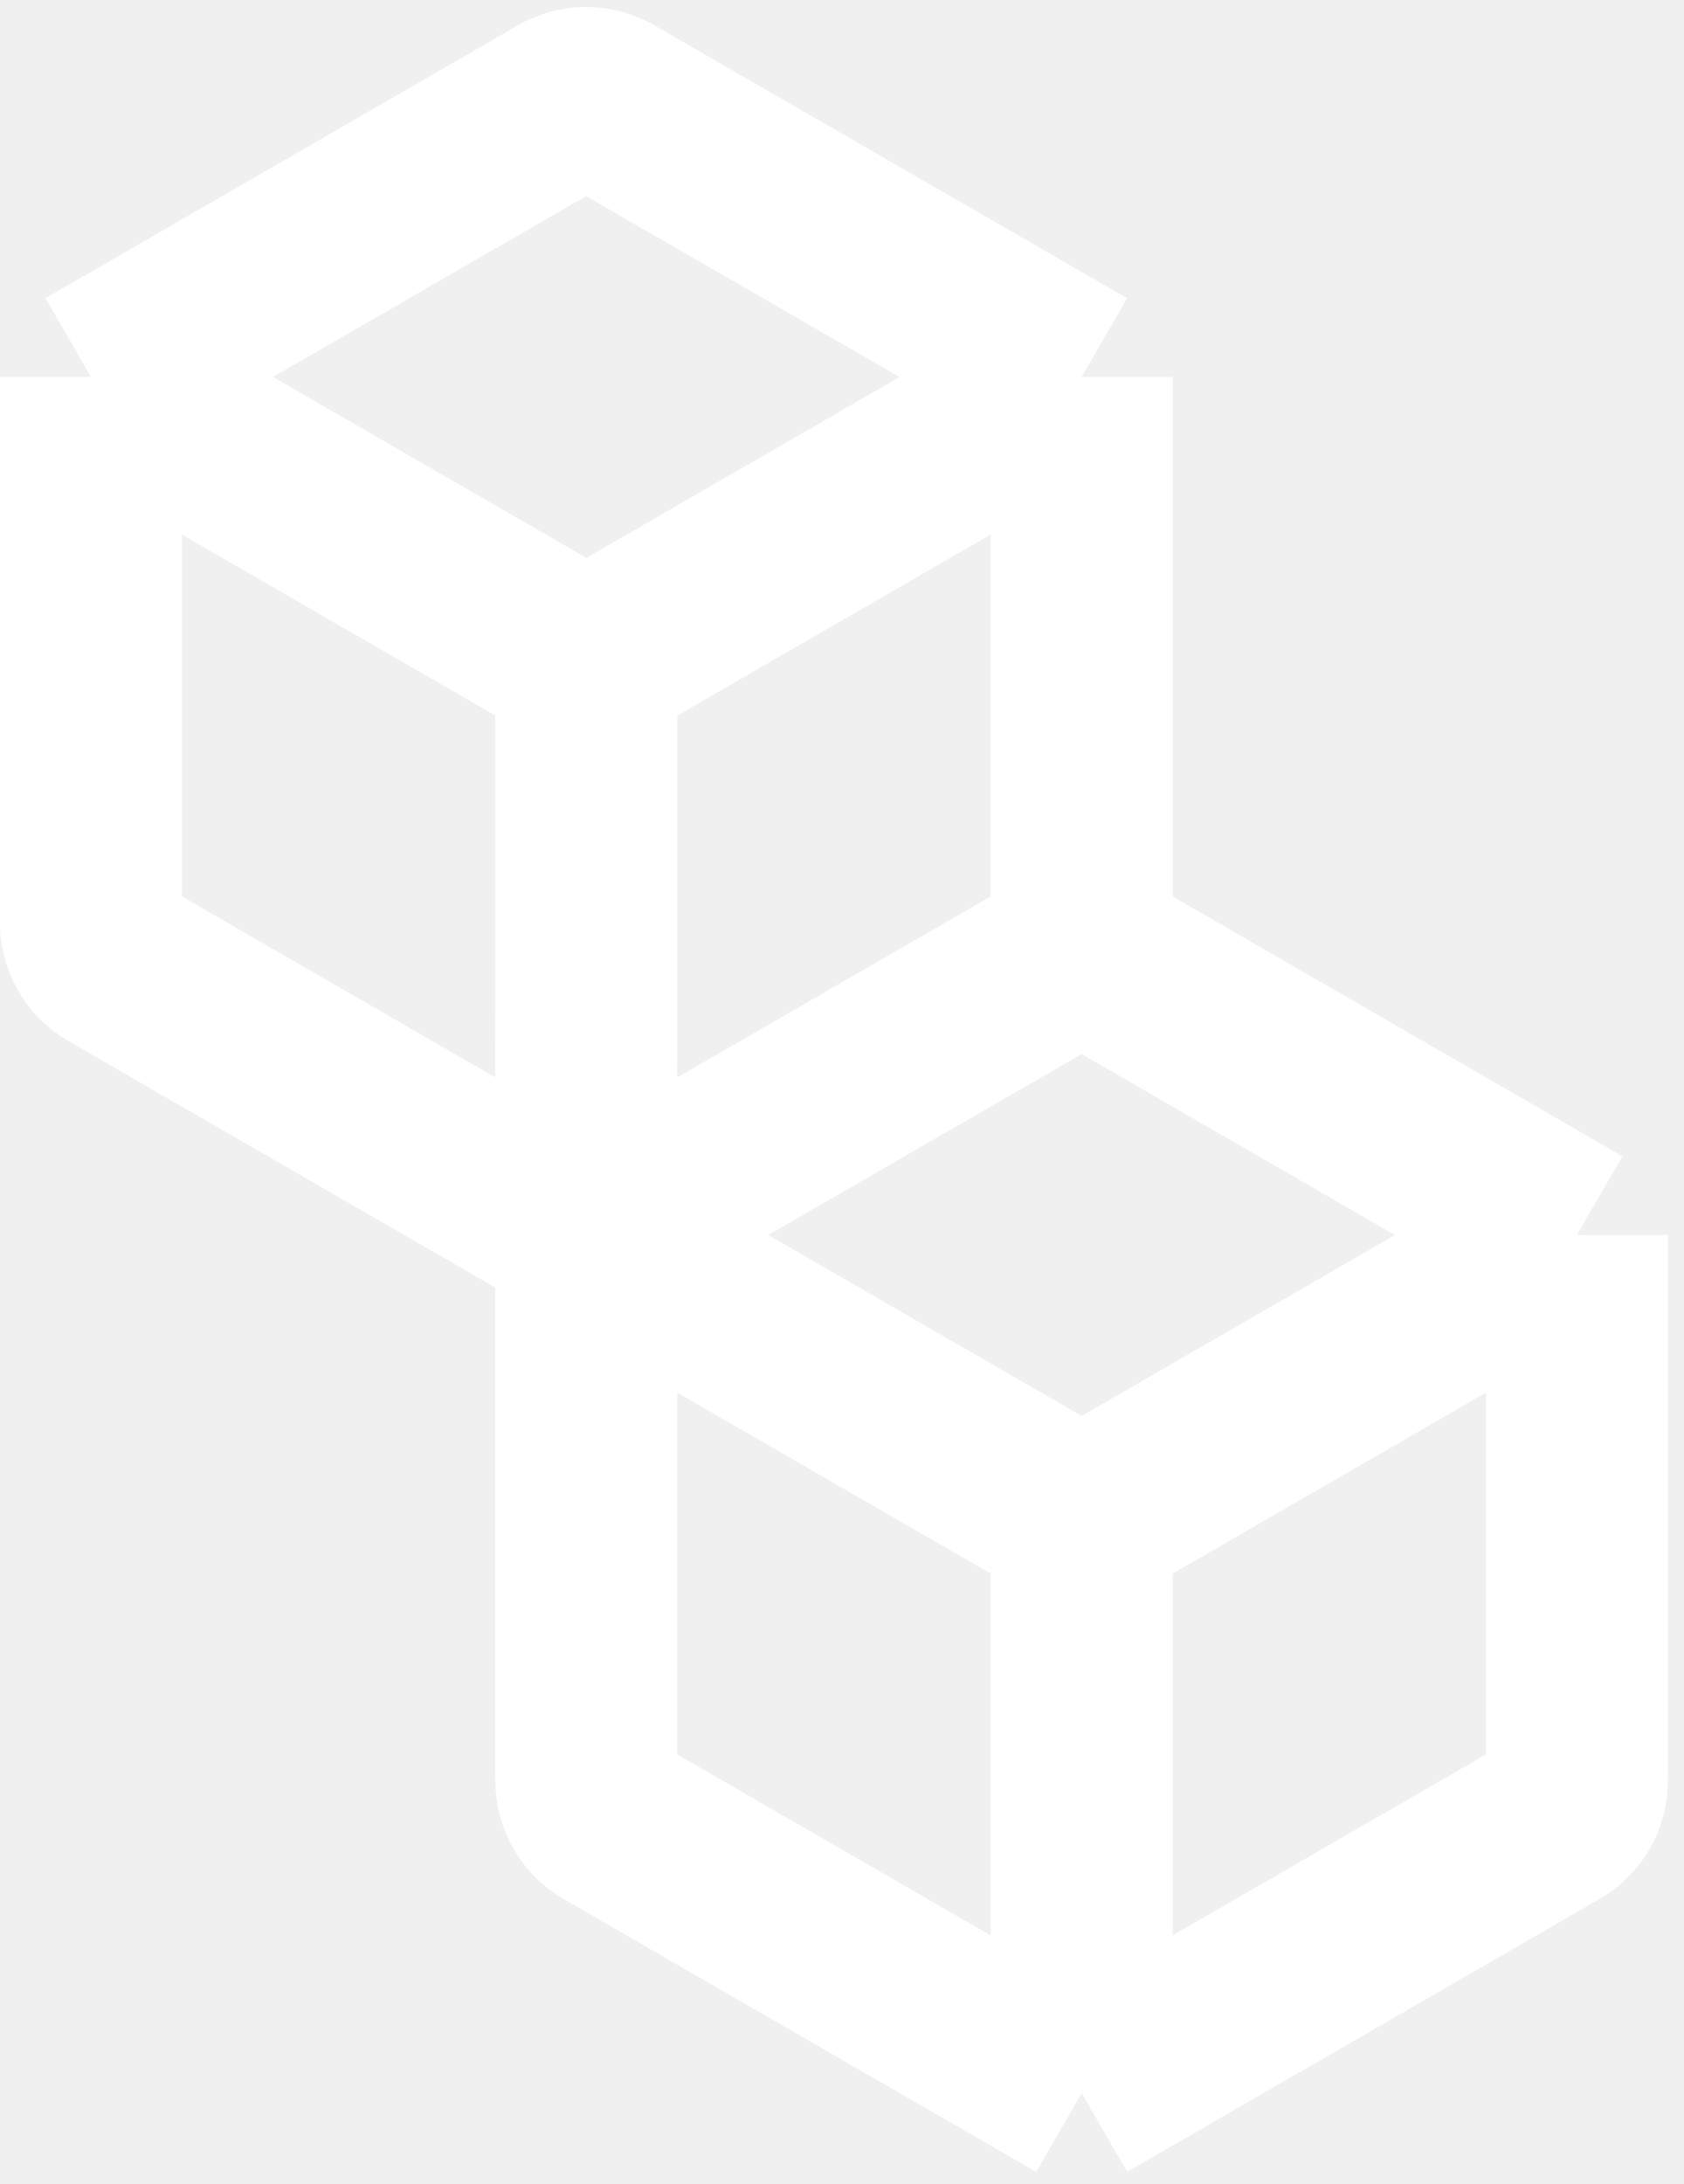
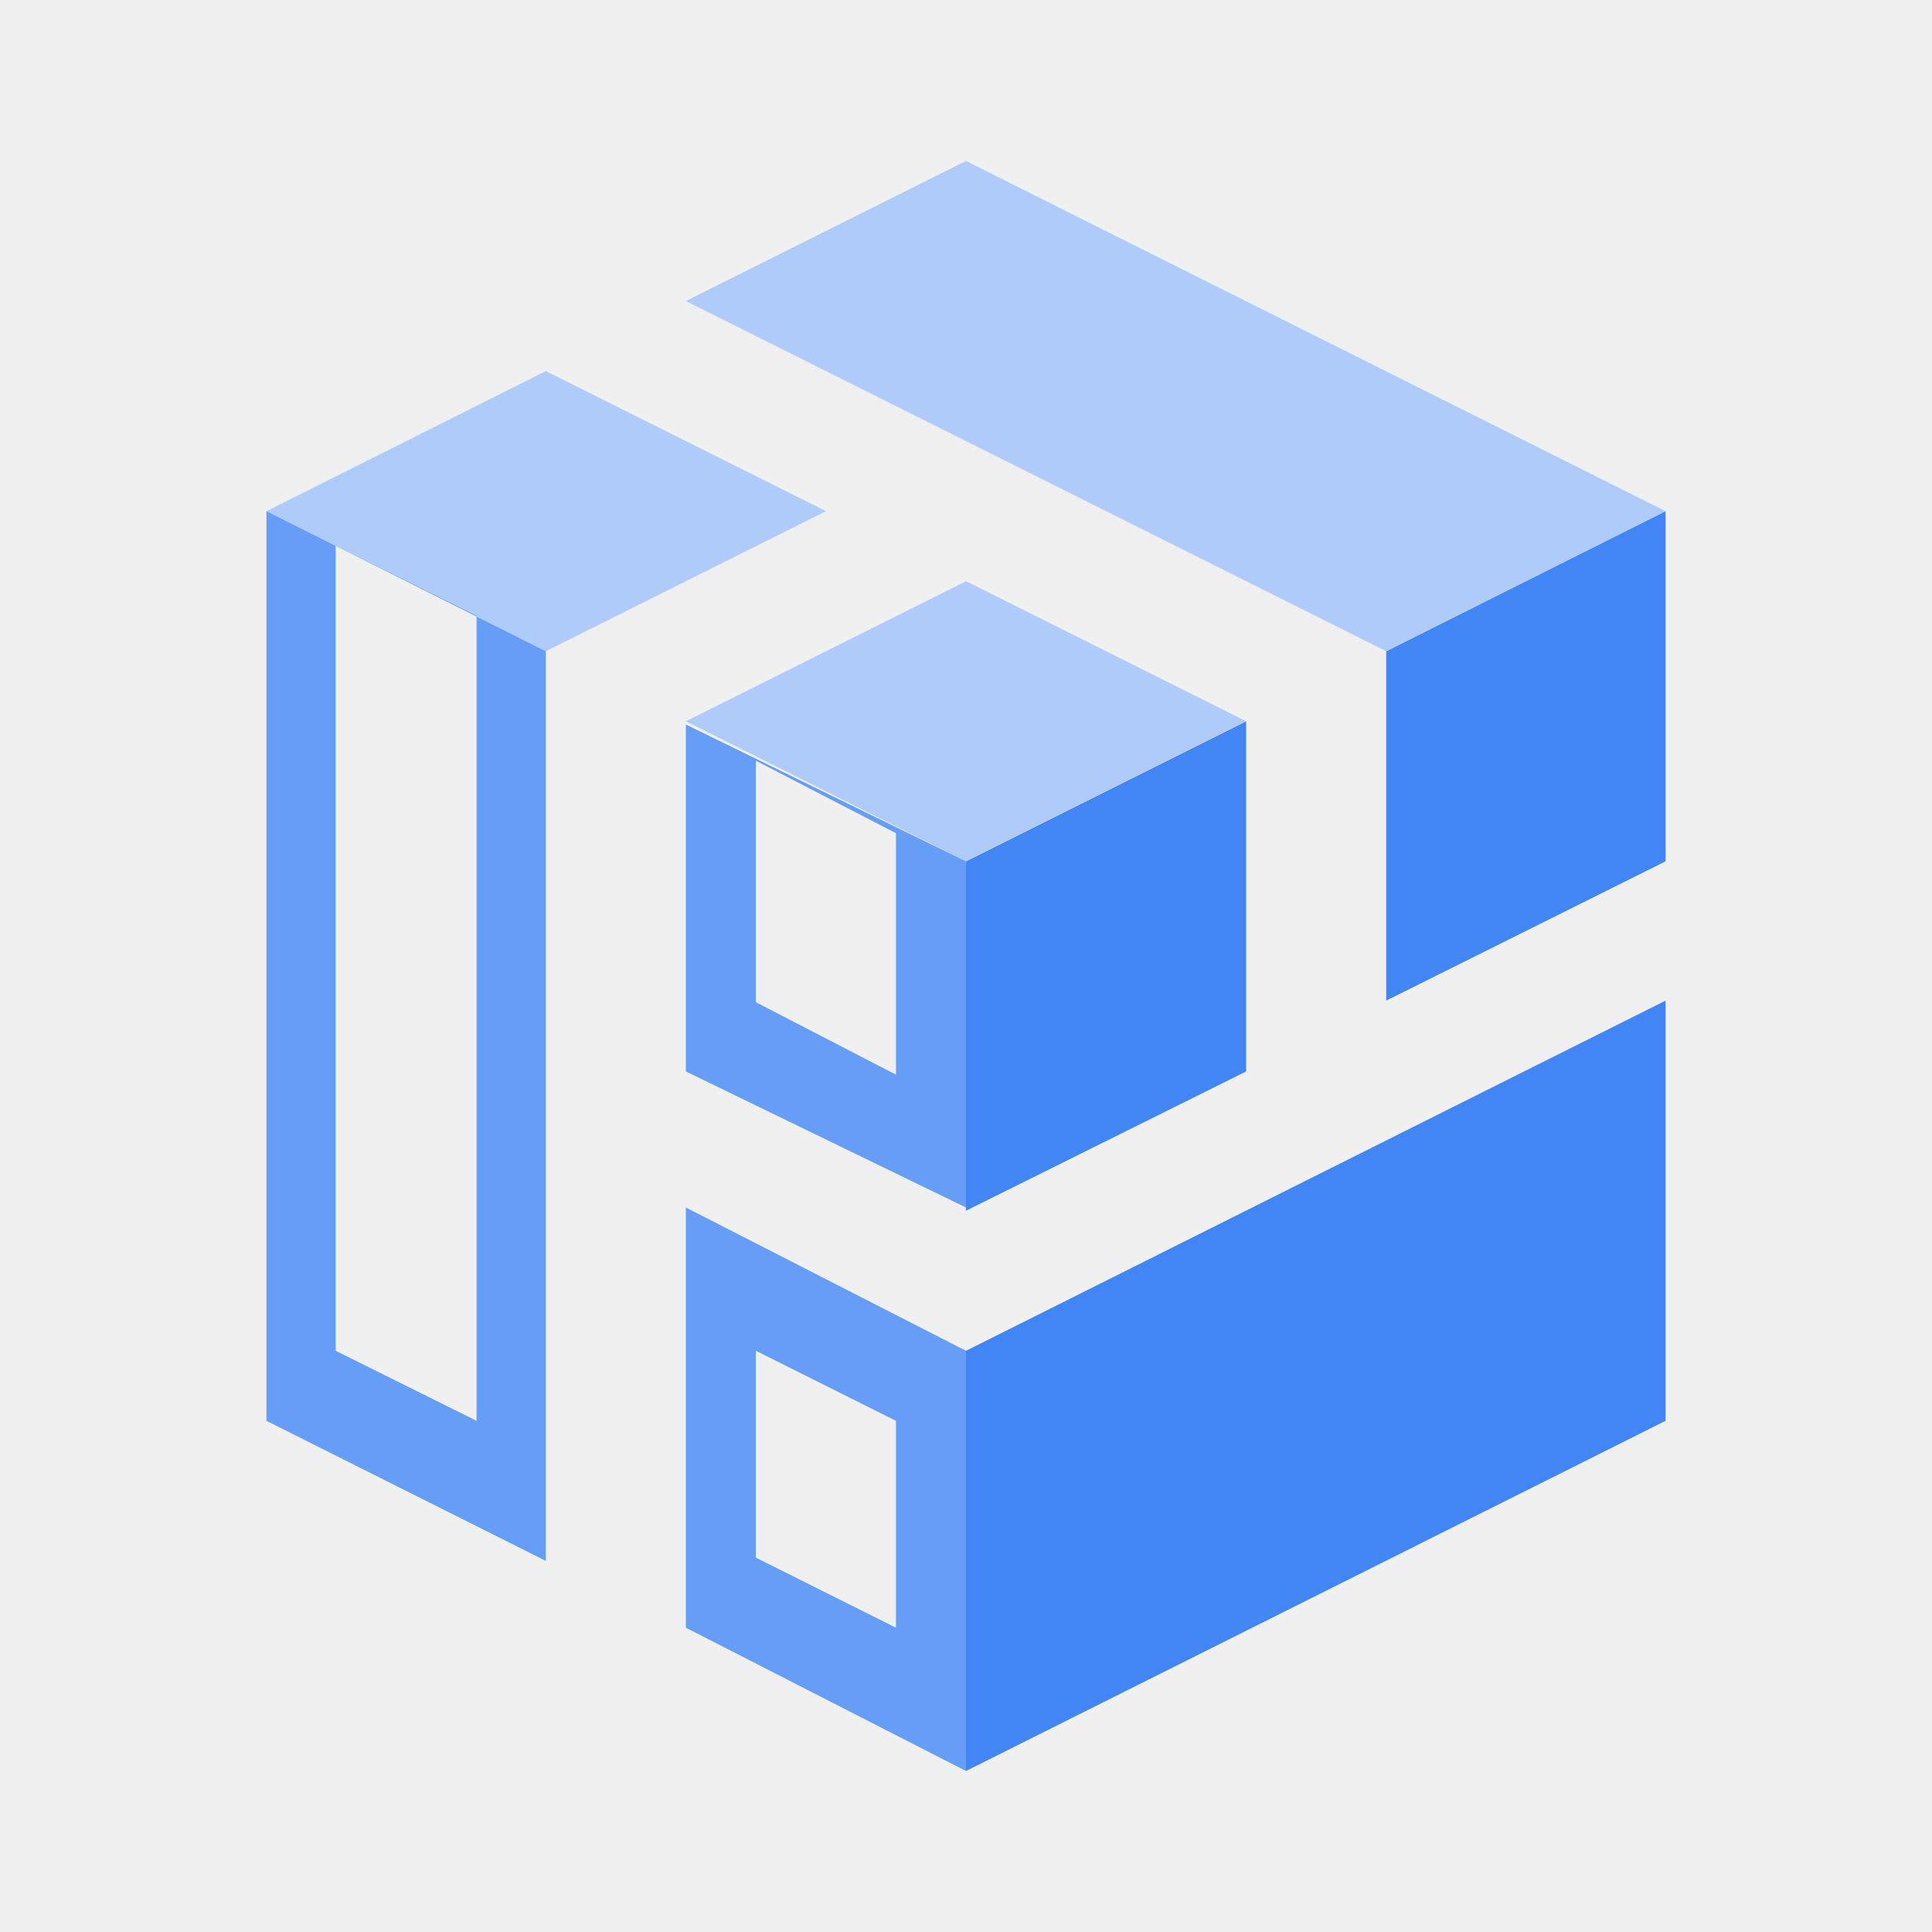
- <svg xmlns="http://www.w3.org/2000/svg" fill="none" height="48" viewBox="0 0 37 48" width="37">
-   <path d="m2 8.286v11.994c0 .357.191.687.5.866l10.388 5.998m-10.888-18.858 10.889 6.285m-10.889-6.285 10.384-5.997c.309-.179.691-.179 1-0l10.392 5.997m-10.888 18.858 10.888-6.287m-10.888 6.287.001-12.572m-.001 12.572v11.994c0 .357.191.687.5.866l10.389 5.997m-10.889-18.857 10.889 6.285m-10.888-18.858 10.887-6.285m0 0v12.571m0 0 10.888 6.287m-10.887 6.285 10.887-6.285m-10.887 6.285v12.571m10.887-18.857v11.994c0 .357-.191.687-.5.866l-10.387 5.997" stroke="#fff" stroke-linejoin="round" stroke-width="4" />
+ <svg xmlns="http://www.w3.org/2000/svg" width="800px" height="800px" viewBox="0 0 24 24">
+   <defs>
+     <style>.cls-1{fill:#4285f4;}.cls-1,.cls-2,.cls-4{fill-rule:evenodd;}.cls-2{fill:#1e88e5;}.cls-3,.cls-4{fill:#aecbfa;}.cls-5{fill:#669df6;}</style>
+   </defs>
+   <g data-name="Product Icons">
+     <polygon class="cls-1" points="20.69 12.43 12 16.78 12 22 20.69 17.65 20.69 12.43" />
+     <path class="cls-2" d="M6.78,4.61,3.31,6.35Z" />
+     <polygon class="cls-1" points="17.22 8.09 17.22 8.09 17.22 12.43 20.69 10.7 20.69 6.35 17.22 8.09" />
+     <polygon class="cls-1" points="12 15.04 15.48 13.31 15.48 8.96 15.48 8.96 12 10.7 12 15.04" />
+     <polygon class="cls-3" points="6.78 4.61 3.31 6.35 6.78 8.09 10.26 6.35 6.78 4.61" />
+     <polygon class="cls-4" points="12 2 8.52 3.74 12 5.48 17.22 8.09 20.69 6.35 12 2" />
+     <polygon class="cls-3" points="12 7.22 8.52 8.96 12 10.7 15.48 8.96 12 7.22" />
+     <path class="cls-5" d="M8.52,15v5.22L12,22V16.78Zm2.61,5.22-1.74-.87V16.78l1.74.87Z" />
+     <path class="cls-5" d="M3.31,6.35v11.3l3.47,1.74V8.09Zm2.61,11.3-1.75-.87v-10l1.75.87Z" />
+     <path class="cls-5" d="M8.52,9,12,10.7V15L8.52,13.31Zm2.61,4.35v-3L9.39,9.45v3Z" />
+   </g>
</svg>
